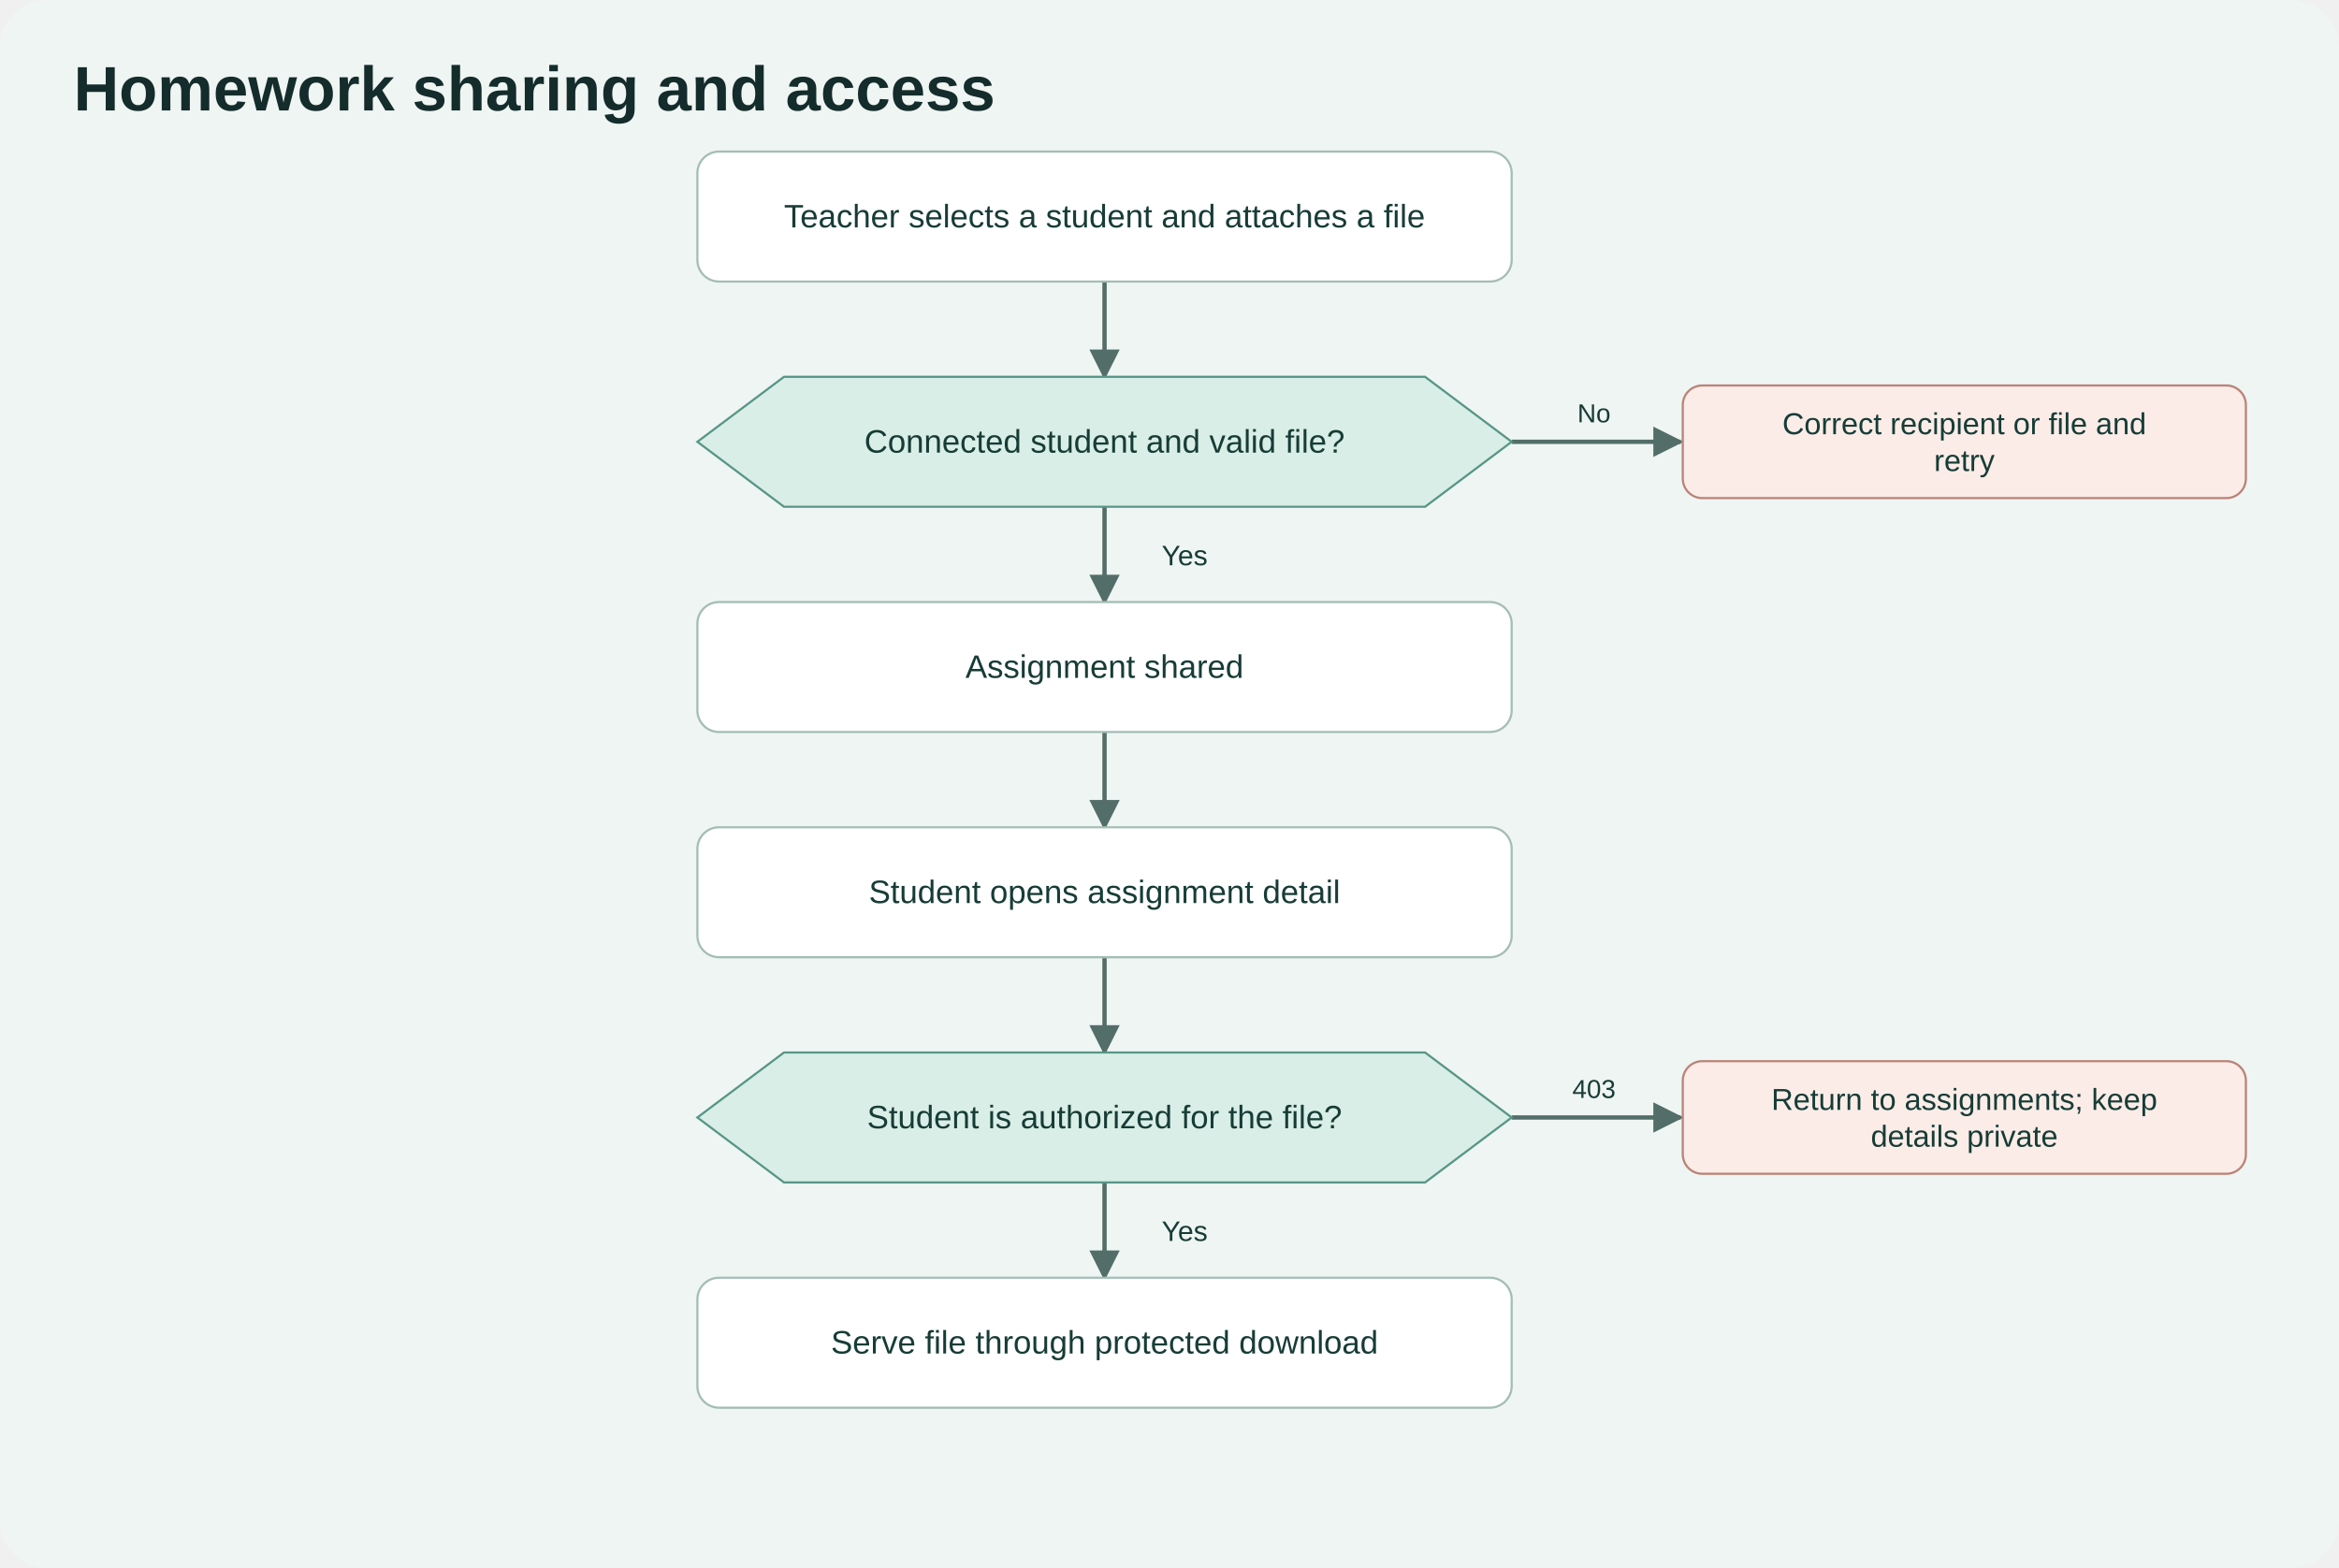
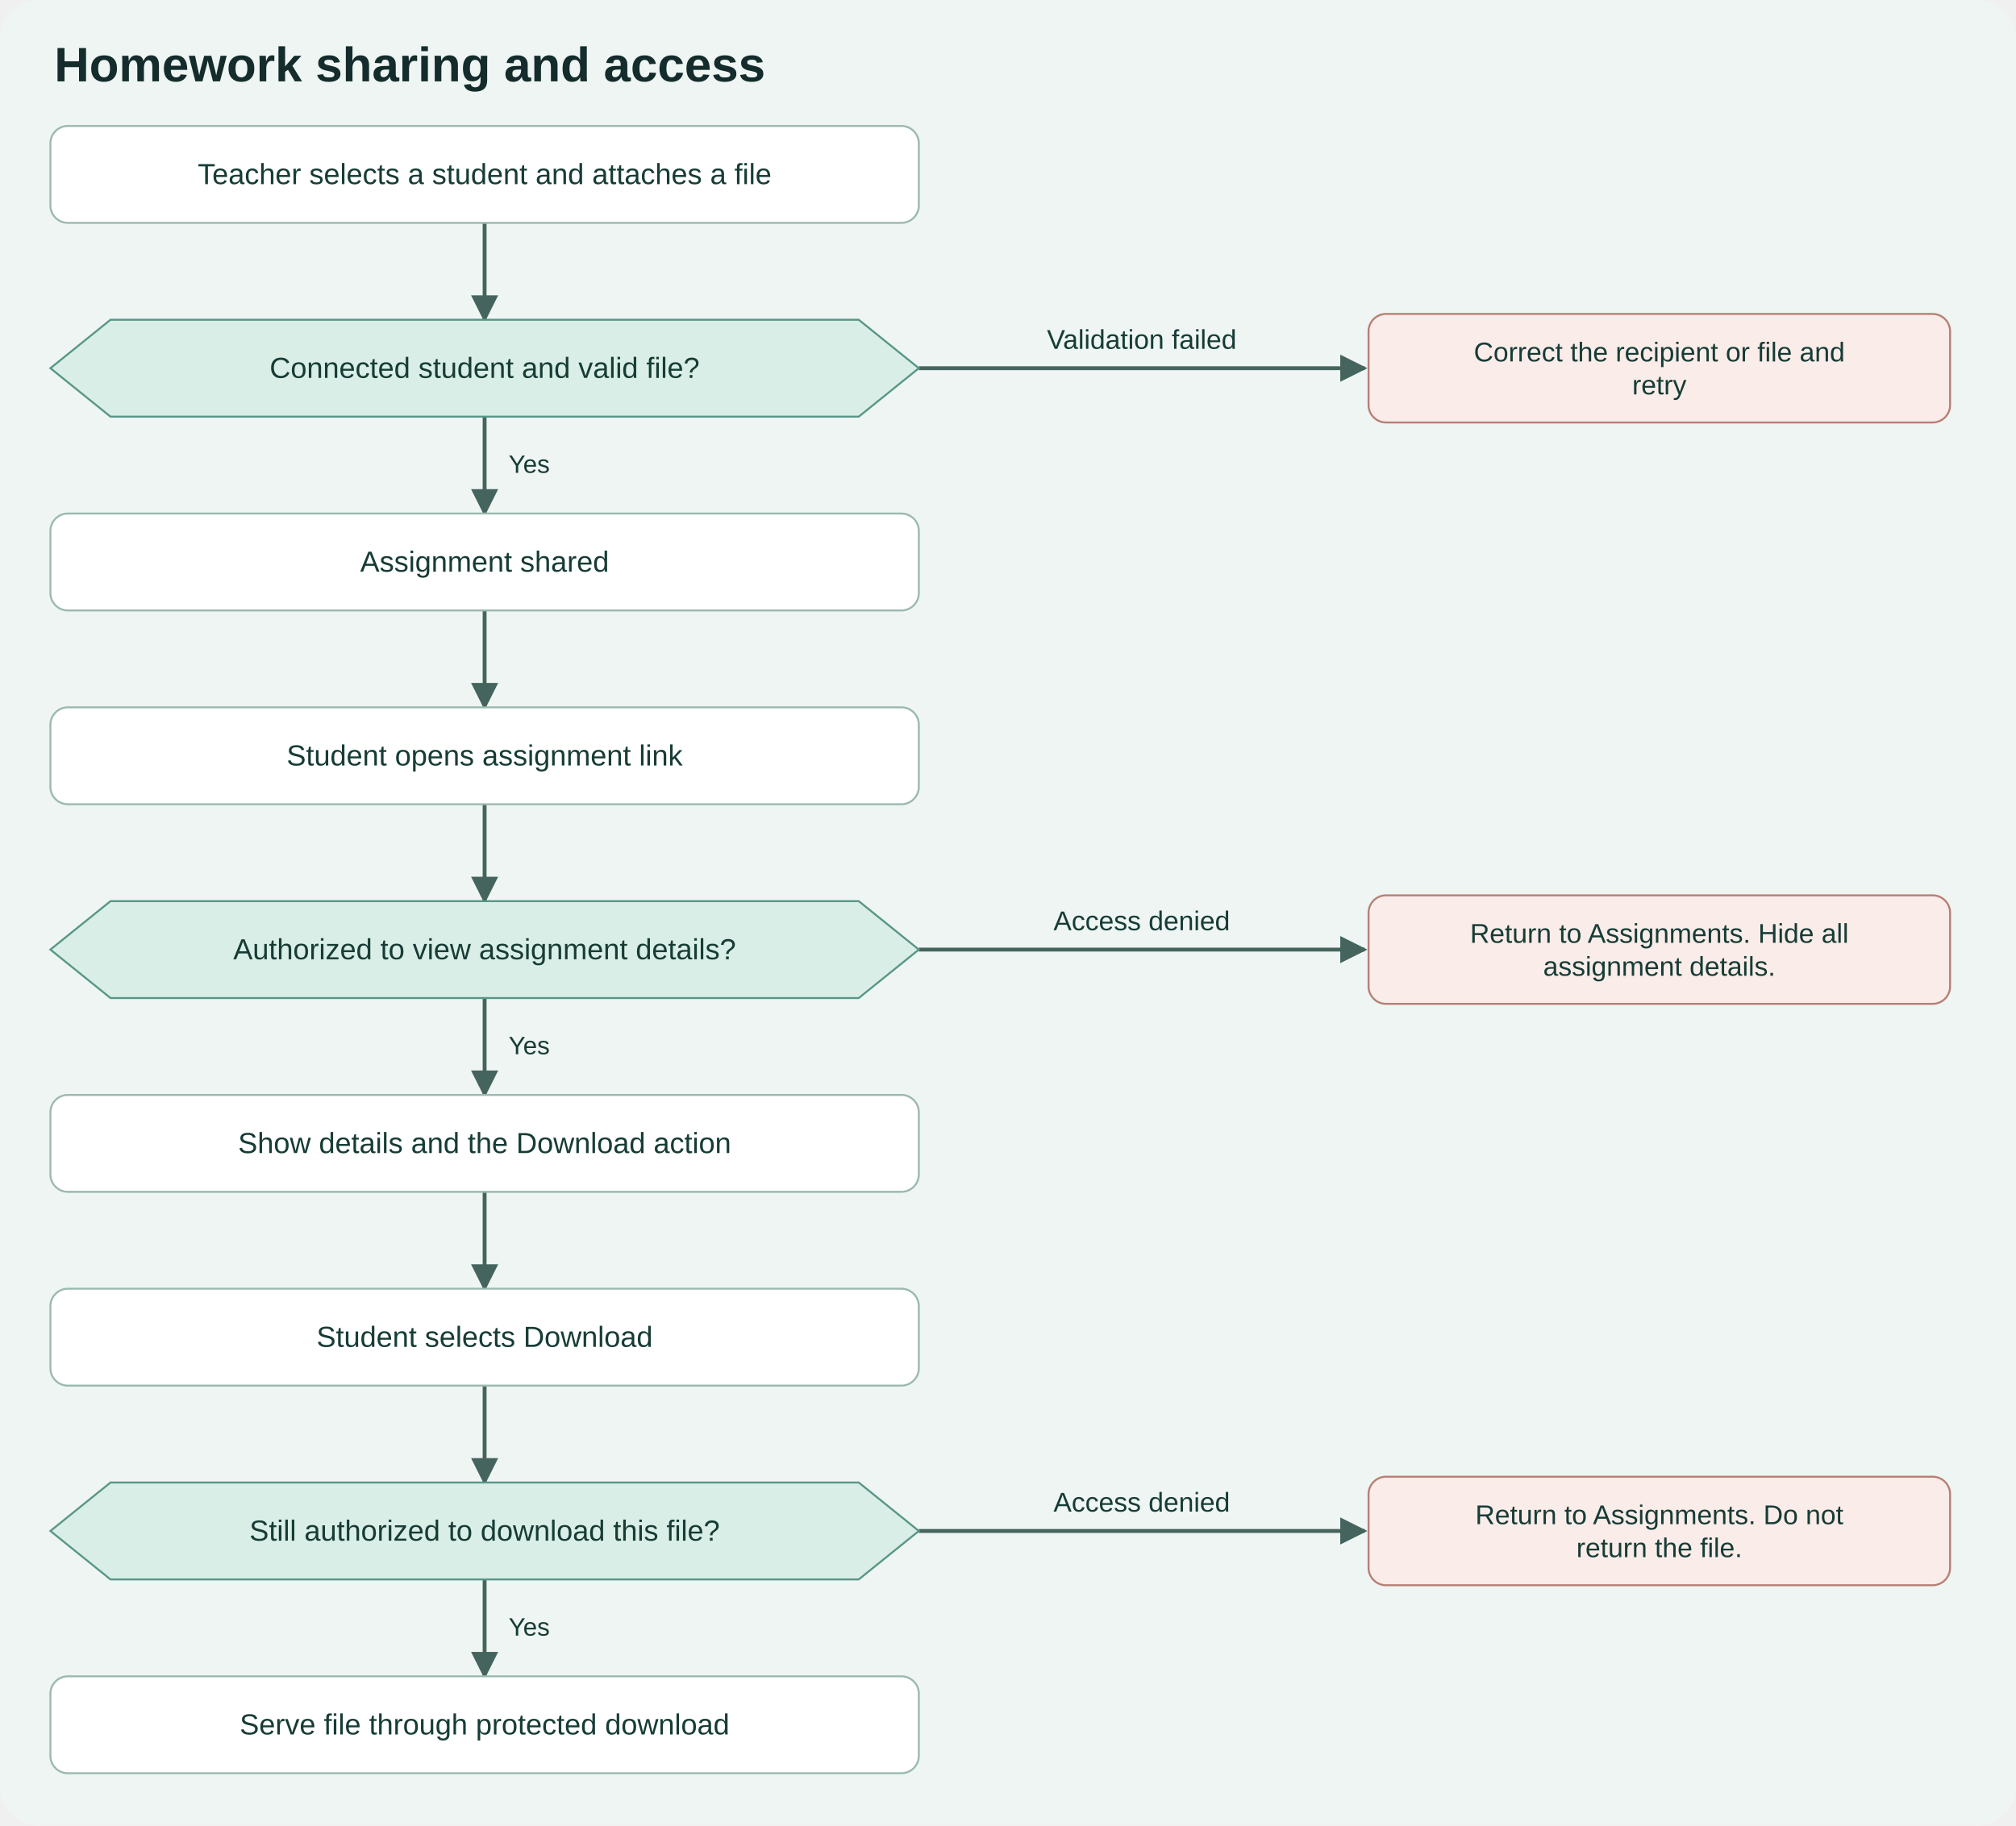
- <svg xmlns="http://www.w3.org/2000/svg" width="1080" height="724" viewBox="0 0 1080 724" role="img" aria-label="Homework sharing and access">
+ <svg xmlns="http://www.w3.org/2000/svg" width="1040" height="942" viewBox="0 0 1040 942" role="img" aria-labelledby="title">
  <defs>
    <marker id="arrow" viewBox="0 0 10 10" refX="9" refY="5" markerWidth="7" markerHeight="7" orient="auto">
-       <path d="M 0 0 L 10 5 L 0 10 z" fill="#536e68" />
+       <path d="M0 0L10 5L0 10Z" fill="#45645d" />
    </marker>
  </defs>
-   <rect width="1080" height="724" rx="22" fill="#eff5f2" />
-   <text x="34" y="51" font-family="Arial,sans-serif" font-size="29" font-weight="700" fill="#142c2b">Homework sharing and access</text>
-   <path d="M 510 130 V 174" fill="none" stroke="#536e68" stroke-width="2" marker-end="url(#arrow)" />
-   <path d="M 510 234 V 278" fill="none" stroke="#536e68" stroke-width="2" marker-end="url(#arrow)" />
-   <text x="547" y="261" text-anchor="middle" font-family="Arial,sans-serif" font-size="13" fill="#173c36">Yes</text>
-   <path d="M 510 338 V 382" fill="none" stroke="#536e68" stroke-width="2" marker-end="url(#arrow)" />
-   <path d="M 510 442 V 486" fill="none" stroke="#536e68" stroke-width="2" marker-end="url(#arrow)" />
-   <path d="M 510 546 V 590" fill="none" stroke="#536e68" stroke-width="2" marker-end="url(#arrow)" />
-   <text x="547" y="573" text-anchor="middle" font-family="Arial,sans-serif" font-size="13" fill="#173c36">Yes</text>
-   <path d="M 698 204 H 742 V 204 H 776" fill="none" stroke="#536e68" stroke-width="2" marker-end="url(#arrow)" />
-   <text x="736" y="195" text-anchor="middle" font-family="Arial,sans-serif" font-size="12" fill="#173c36">No</text>
-   <rect x="777" y="178" width="260" height="52" rx="9" fill="#fbece8" stroke="#ba8378" />
-   <text x="907" y="200.5" text-anchor="middle" font-family="Arial,sans-serif" font-size="14" fill="#173c36">Correct recipient or file and</text>
-   <text x="907" y="217.5" text-anchor="middle" font-family="Arial,sans-serif" font-size="14" fill="#173c36">retry</text>
-   <path d="M 698 516 H 742 V 516 H 776" fill="none" stroke="#536e68" stroke-width="2" marker-end="url(#arrow)" />
-   <text x="736" y="507" text-anchor="middle" font-family="Arial,sans-serif" font-size="12" fill="#173c36">403</text>
-   <rect x="777" y="490" width="260" height="52" rx="9" fill="#fbece8" stroke="#ba8378" />
-   <text x="907" y="512.5" text-anchor="middle" font-family="Arial,sans-serif" font-size="14" fill="#173c36">Return to assignments; keep</text>
-   <text x="907" y="529.5" text-anchor="middle" font-family="Arial,sans-serif" font-size="14" fill="#173c36">details private</text>
-   <rect x="322" y="70" width="376" height="60" rx="10" fill="#fff" stroke="#a4bdb6" />
-   <text x="510" y="105" text-anchor="middle" font-family="Arial,sans-serif" font-size="15" fill="#173c36">Teacher selects a student and attaches a file</text>
-   <path d="M 322 204 L 362 174 H 658 L 698 204 L 658 234 H 362 Z" fill="#d9eee6" stroke="#579687" />
-   <text x="510" y="209" text-anchor="middle" font-family="Arial,sans-serif" font-size="15" fill="#173c36">Connected student and valid file?</text>
-   <rect x="322" y="278" width="376" height="60" rx="10" fill="#fff" stroke="#a4bdb6" />
-   <text x="510" y="313" text-anchor="middle" font-family="Arial,sans-serif" font-size="15" fill="#173c36">Assignment shared</text>
-   <rect x="322" y="382" width="376" height="60" rx="10" fill="#fff" stroke="#a4bdb6" />
-   <text x="510" y="417" text-anchor="middle" font-family="Arial,sans-serif" font-size="15" fill="#173c36">Student opens assignment detail</text>
-   <path d="M 322 516 L 362 486 H 658 L 698 516 L 658 546 H 362 Z" fill="#d9eee6" stroke="#579687" />
-   <text x="510" y="521" text-anchor="middle" font-family="Arial,sans-serif" font-size="15" fill="#173c36">Student is authorized for the file?</text>
-   <rect x="322" y="590" width="376" height="60" rx="10" fill="#fff" stroke="#a4bdb6" />
-   <text x="510" y="625" text-anchor="middle" font-family="Arial,sans-serif" font-size="15" fill="#173c36">Serve file through protected download</text>
+   <rect width="1040" height="942" rx="20" fill="#eef5f2" />
+   <text x="28" y="42" font-family="Arial,sans-serif" font-size="25" font-weight="700" fill="#142c2b">Homework sharing and access</text>
+   <path d="M250 115V165" fill="none" stroke="#45645d" stroke-width="2" marker-end="url(#arrow)" />
+   <rect x="26" y="65" width="448" height="50" rx="9" fill="white" stroke="#9bb9ae" />
+   <text x="250" y="95" text-anchor="middle" font-family="Arial,sans-serif" font-size="15" fill="#173c36">Teacher selects a student and attaches a file</text>
+   <path d="M250 215V265" fill="none" stroke="#45645d" stroke-width="2" marker-end="url(#arrow)" />
+   <text x="273" y="244" text-anchor="middle" font-family="Arial,sans-serif" font-size="13" fill="#173c36">Yes</text>
+   <path d="M474 190H704" fill="none" stroke="#45645d" stroke-width="2" marker-end="url(#arrow)" />
+   <text x="589" y="180" text-anchor="middle" font-family="Arial,sans-serif" font-size="14" fill="#173c36">Validation failed</text>
+   <rect x="706" y="162" width="300" height="56" rx="9" fill="#faece9" stroke="#b77f75" />
+   <text x="856" y="186.5" text-anchor="middle" font-family="Arial,sans-serif" font-size="14" fill="#173c36">Correct the recipient or file and</text>
+   <text x="856" y="203.5" text-anchor="middle" font-family="Arial,sans-serif" font-size="14" fill="#173c36">retry</text>
+   <path d="M26 190L57 165H443L474 190L443 215H57Z" fill="#d9eee6" stroke="#579687" />
+   <text x="250" y="195" text-anchor="middle" font-family="Arial,sans-serif" font-size="15" fill="#173c36">Connected student and valid file?</text>
+   <path d="M250 315V365" fill="none" stroke="#45645d" stroke-width="2" marker-end="url(#arrow)" />
+   <rect x="26" y="265" width="448" height="50" rx="9" fill="white" stroke="#9bb9ae" />
+   <text x="250" y="295" text-anchor="middle" font-family="Arial,sans-serif" font-size="15" fill="#173c36">Assignment shared</text>
+   <path d="M250 415V465" fill="none" stroke="#45645d" stroke-width="2" marker-end="url(#arrow)" />
+   <rect x="26" y="365" width="448" height="50" rx="9" fill="white" stroke="#9bb9ae" />
+   <text x="250" y="395" text-anchor="middle" font-family="Arial,sans-serif" font-size="15" fill="#173c36">Student opens assignment link</text>
+   <path d="M250 515V565" fill="none" stroke="#45645d" stroke-width="2" marker-end="url(#arrow)" />
+   <text x="273" y="544" text-anchor="middle" font-family="Arial,sans-serif" font-size="13" fill="#173c36">Yes</text>
+   <path d="M474 490H704" fill="none" stroke="#45645d" stroke-width="2" marker-end="url(#arrow)" />
+   <text x="589" y="480" text-anchor="middle" font-family="Arial,sans-serif" font-size="14" fill="#173c36">Access denied</text>
+   <rect x="706" y="462" width="300" height="56" rx="9" fill="#faece9" stroke="#b77f75" />
+   <text x="856" y="486.5" text-anchor="middle" font-family="Arial,sans-serif" font-size="14" fill="#173c36">Return to Assignments. Hide all</text>
+   <text x="856" y="503.5" text-anchor="middle" font-family="Arial,sans-serif" font-size="14" fill="#173c36">assignment details.</text>
+   <path d="M26 490L57 465H443L474 490L443 515H57Z" fill="#d9eee6" stroke="#579687" />
+   <text x="250" y="495" text-anchor="middle" font-family="Arial,sans-serif" font-size="15" fill="#173c36">Authorized to view assignment details?</text>
+   <path d="M250 615V665" fill="none" stroke="#45645d" stroke-width="2" marker-end="url(#arrow)" />
+   <rect x="26" y="565" width="448" height="50" rx="9" fill="white" stroke="#9bb9ae" />
+   <text x="250" y="595" text-anchor="middle" font-family="Arial,sans-serif" font-size="15" fill="#173c36">Show details and the Download action</text>
+   <path d="M250 715V765" fill="none" stroke="#45645d" stroke-width="2" marker-end="url(#arrow)" />
+   <rect x="26" y="665" width="448" height="50" rx="9" fill="white" stroke="#9bb9ae" />
+   <text x="250" y="695" text-anchor="middle" font-family="Arial,sans-serif" font-size="15" fill="#173c36">Student selects Download</text>
+   <path d="M250 815V865" fill="none" stroke="#45645d" stroke-width="2" marker-end="url(#arrow)" />
+   <text x="273" y="844" text-anchor="middle" font-family="Arial,sans-serif" font-size="13" fill="#173c36">Yes</text>
+   <path d="M474 790H704" fill="none" stroke="#45645d" stroke-width="2" marker-end="url(#arrow)" />
+   <text x="589" y="780" text-anchor="middle" font-family="Arial,sans-serif" font-size="14" fill="#173c36">Access denied</text>
+   <rect x="706" y="762" width="300" height="56" rx="9" fill="#faece9" stroke="#b77f75" />
+   <text x="856" y="786.5" text-anchor="middle" font-family="Arial,sans-serif" font-size="14" fill="#173c36">Return to Assignments. Do not</text>
+   <text x="856" y="803.5" text-anchor="middle" font-family="Arial,sans-serif" font-size="14" fill="#173c36">return the file.</text>
+   <path d="M26 790L57 765H443L474 790L443 815H57Z" fill="#d9eee6" stroke="#579687" />
+   <text x="250" y="795" text-anchor="middle" font-family="Arial,sans-serif" font-size="15" fill="#173c36">Still authorized to download this file?</text>
+   <rect x="26" y="865" width="448" height="50" rx="9" fill="white" stroke="#9bb9ae" />
+   <text x="250" y="895" text-anchor="middle" font-family="Arial,sans-serif" font-size="15" fill="#173c36">Serve file through protected download</text>
</svg>
